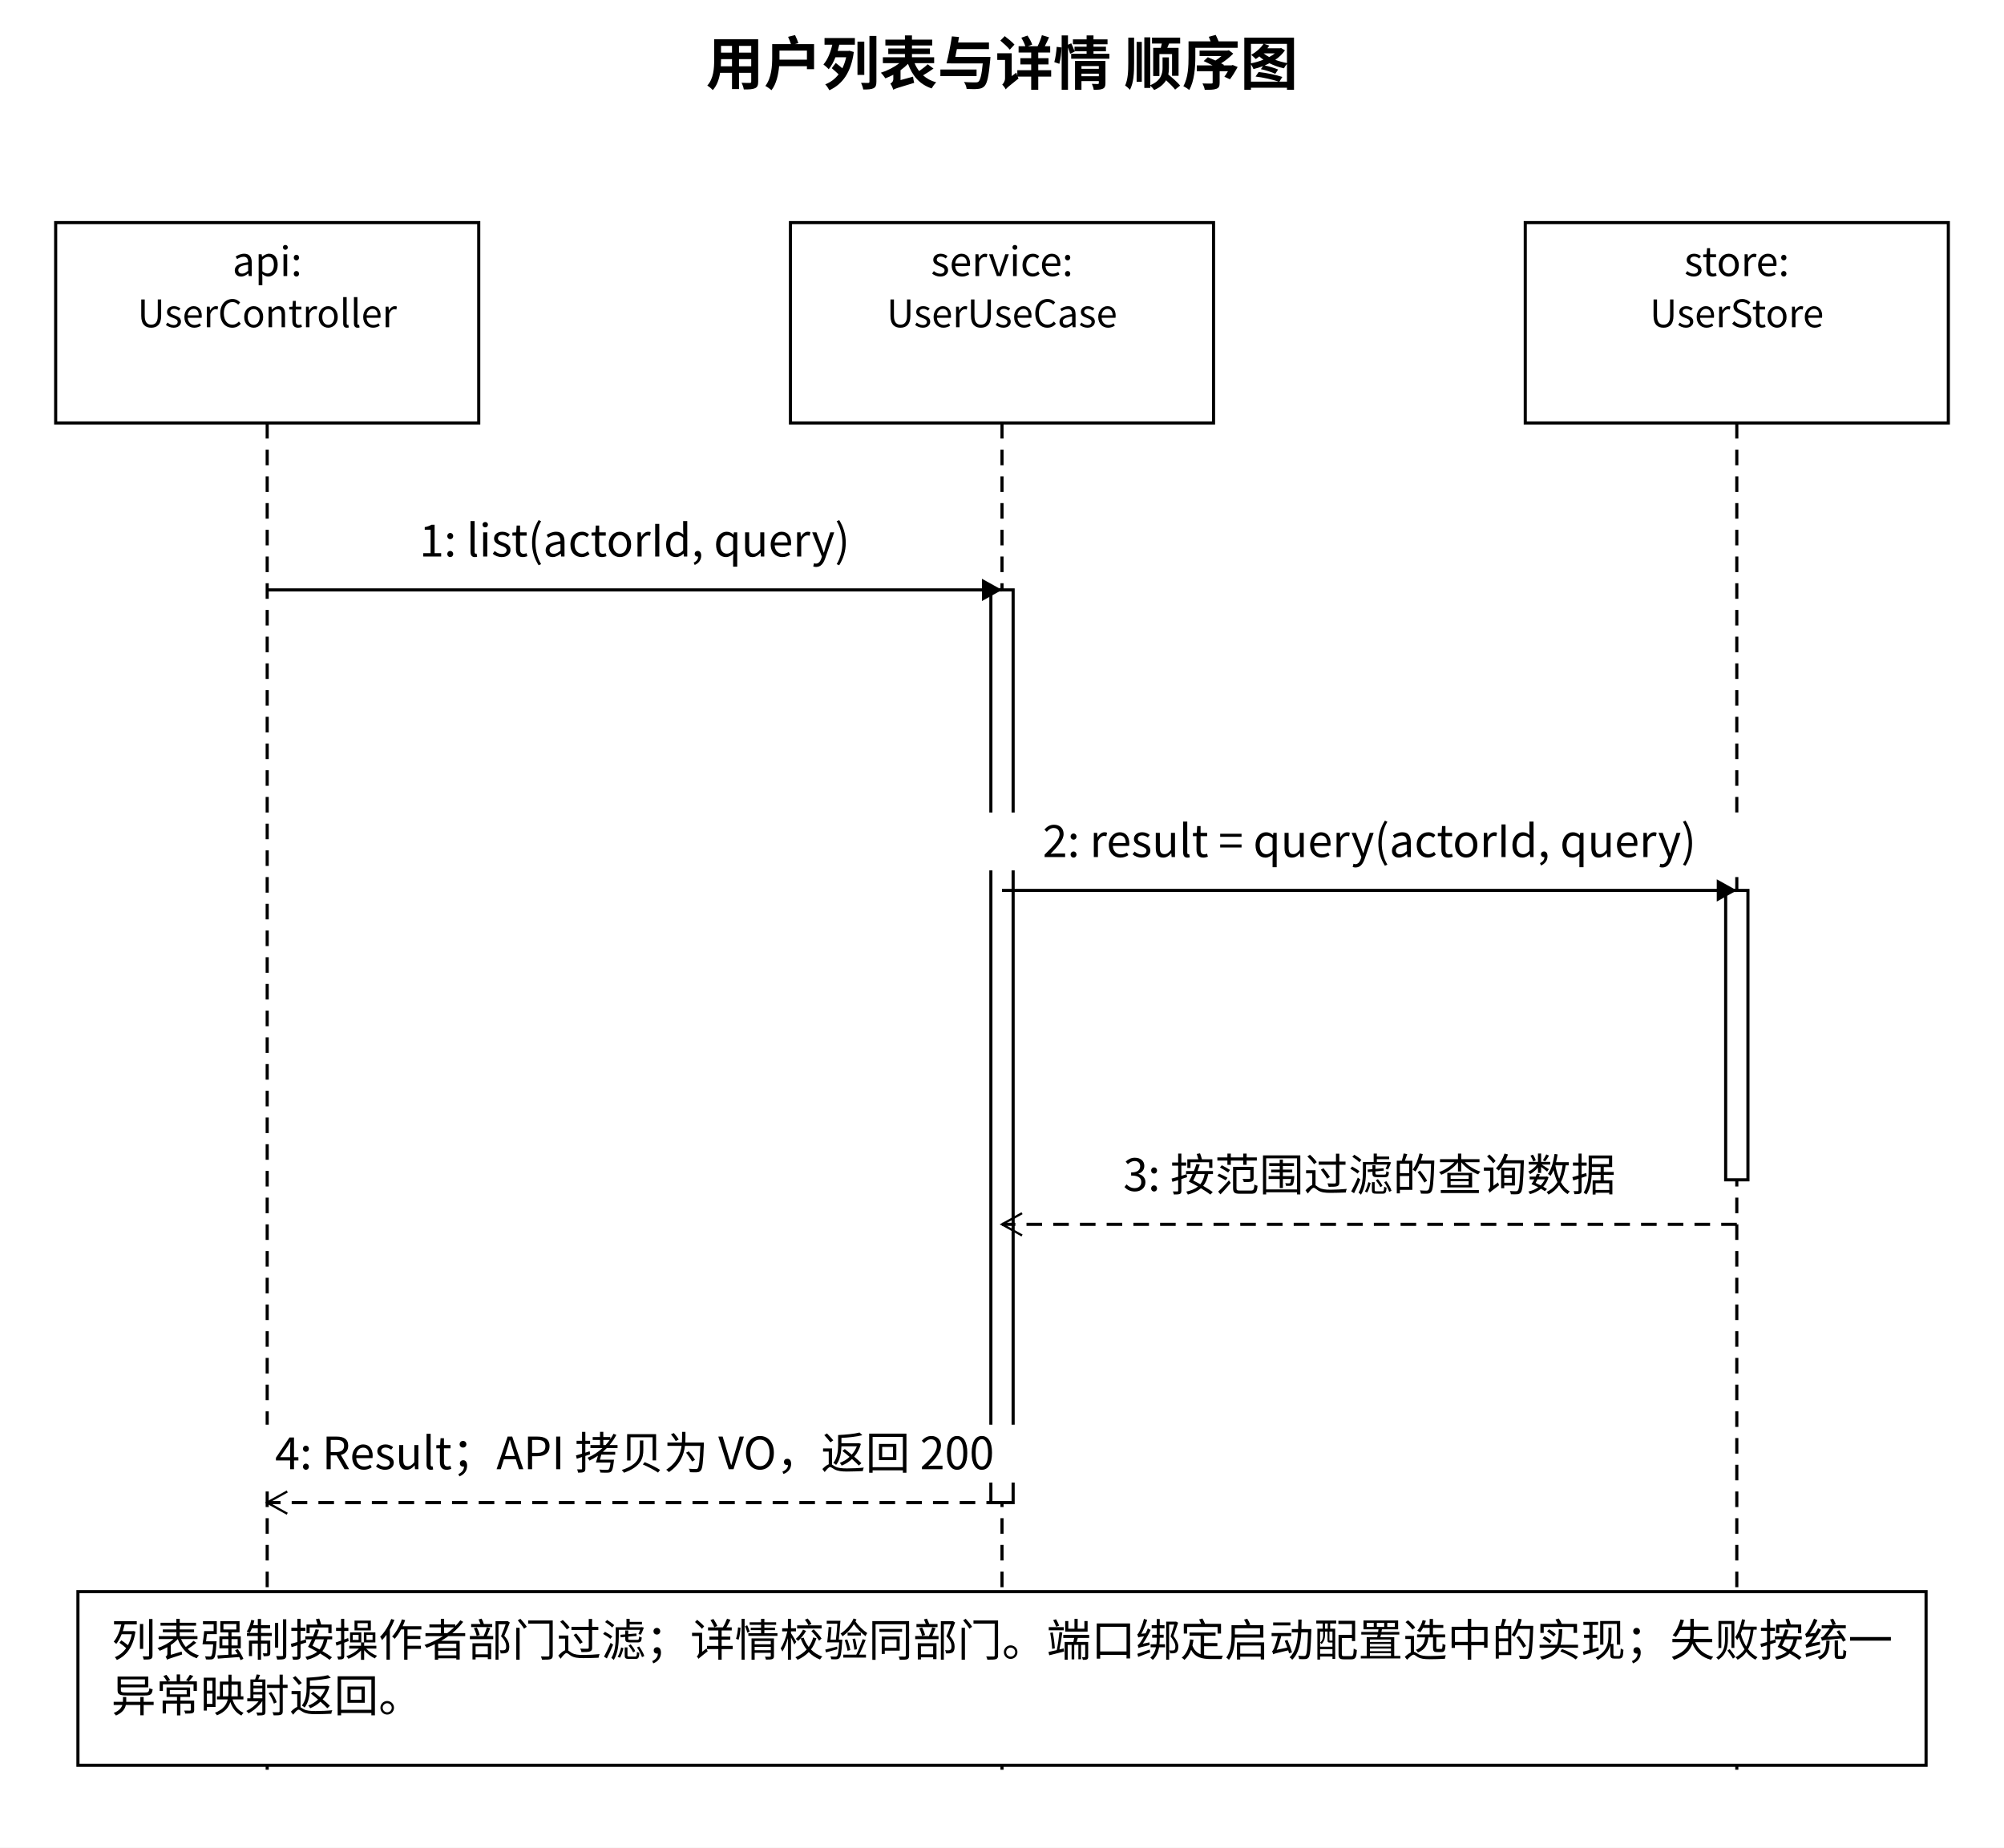
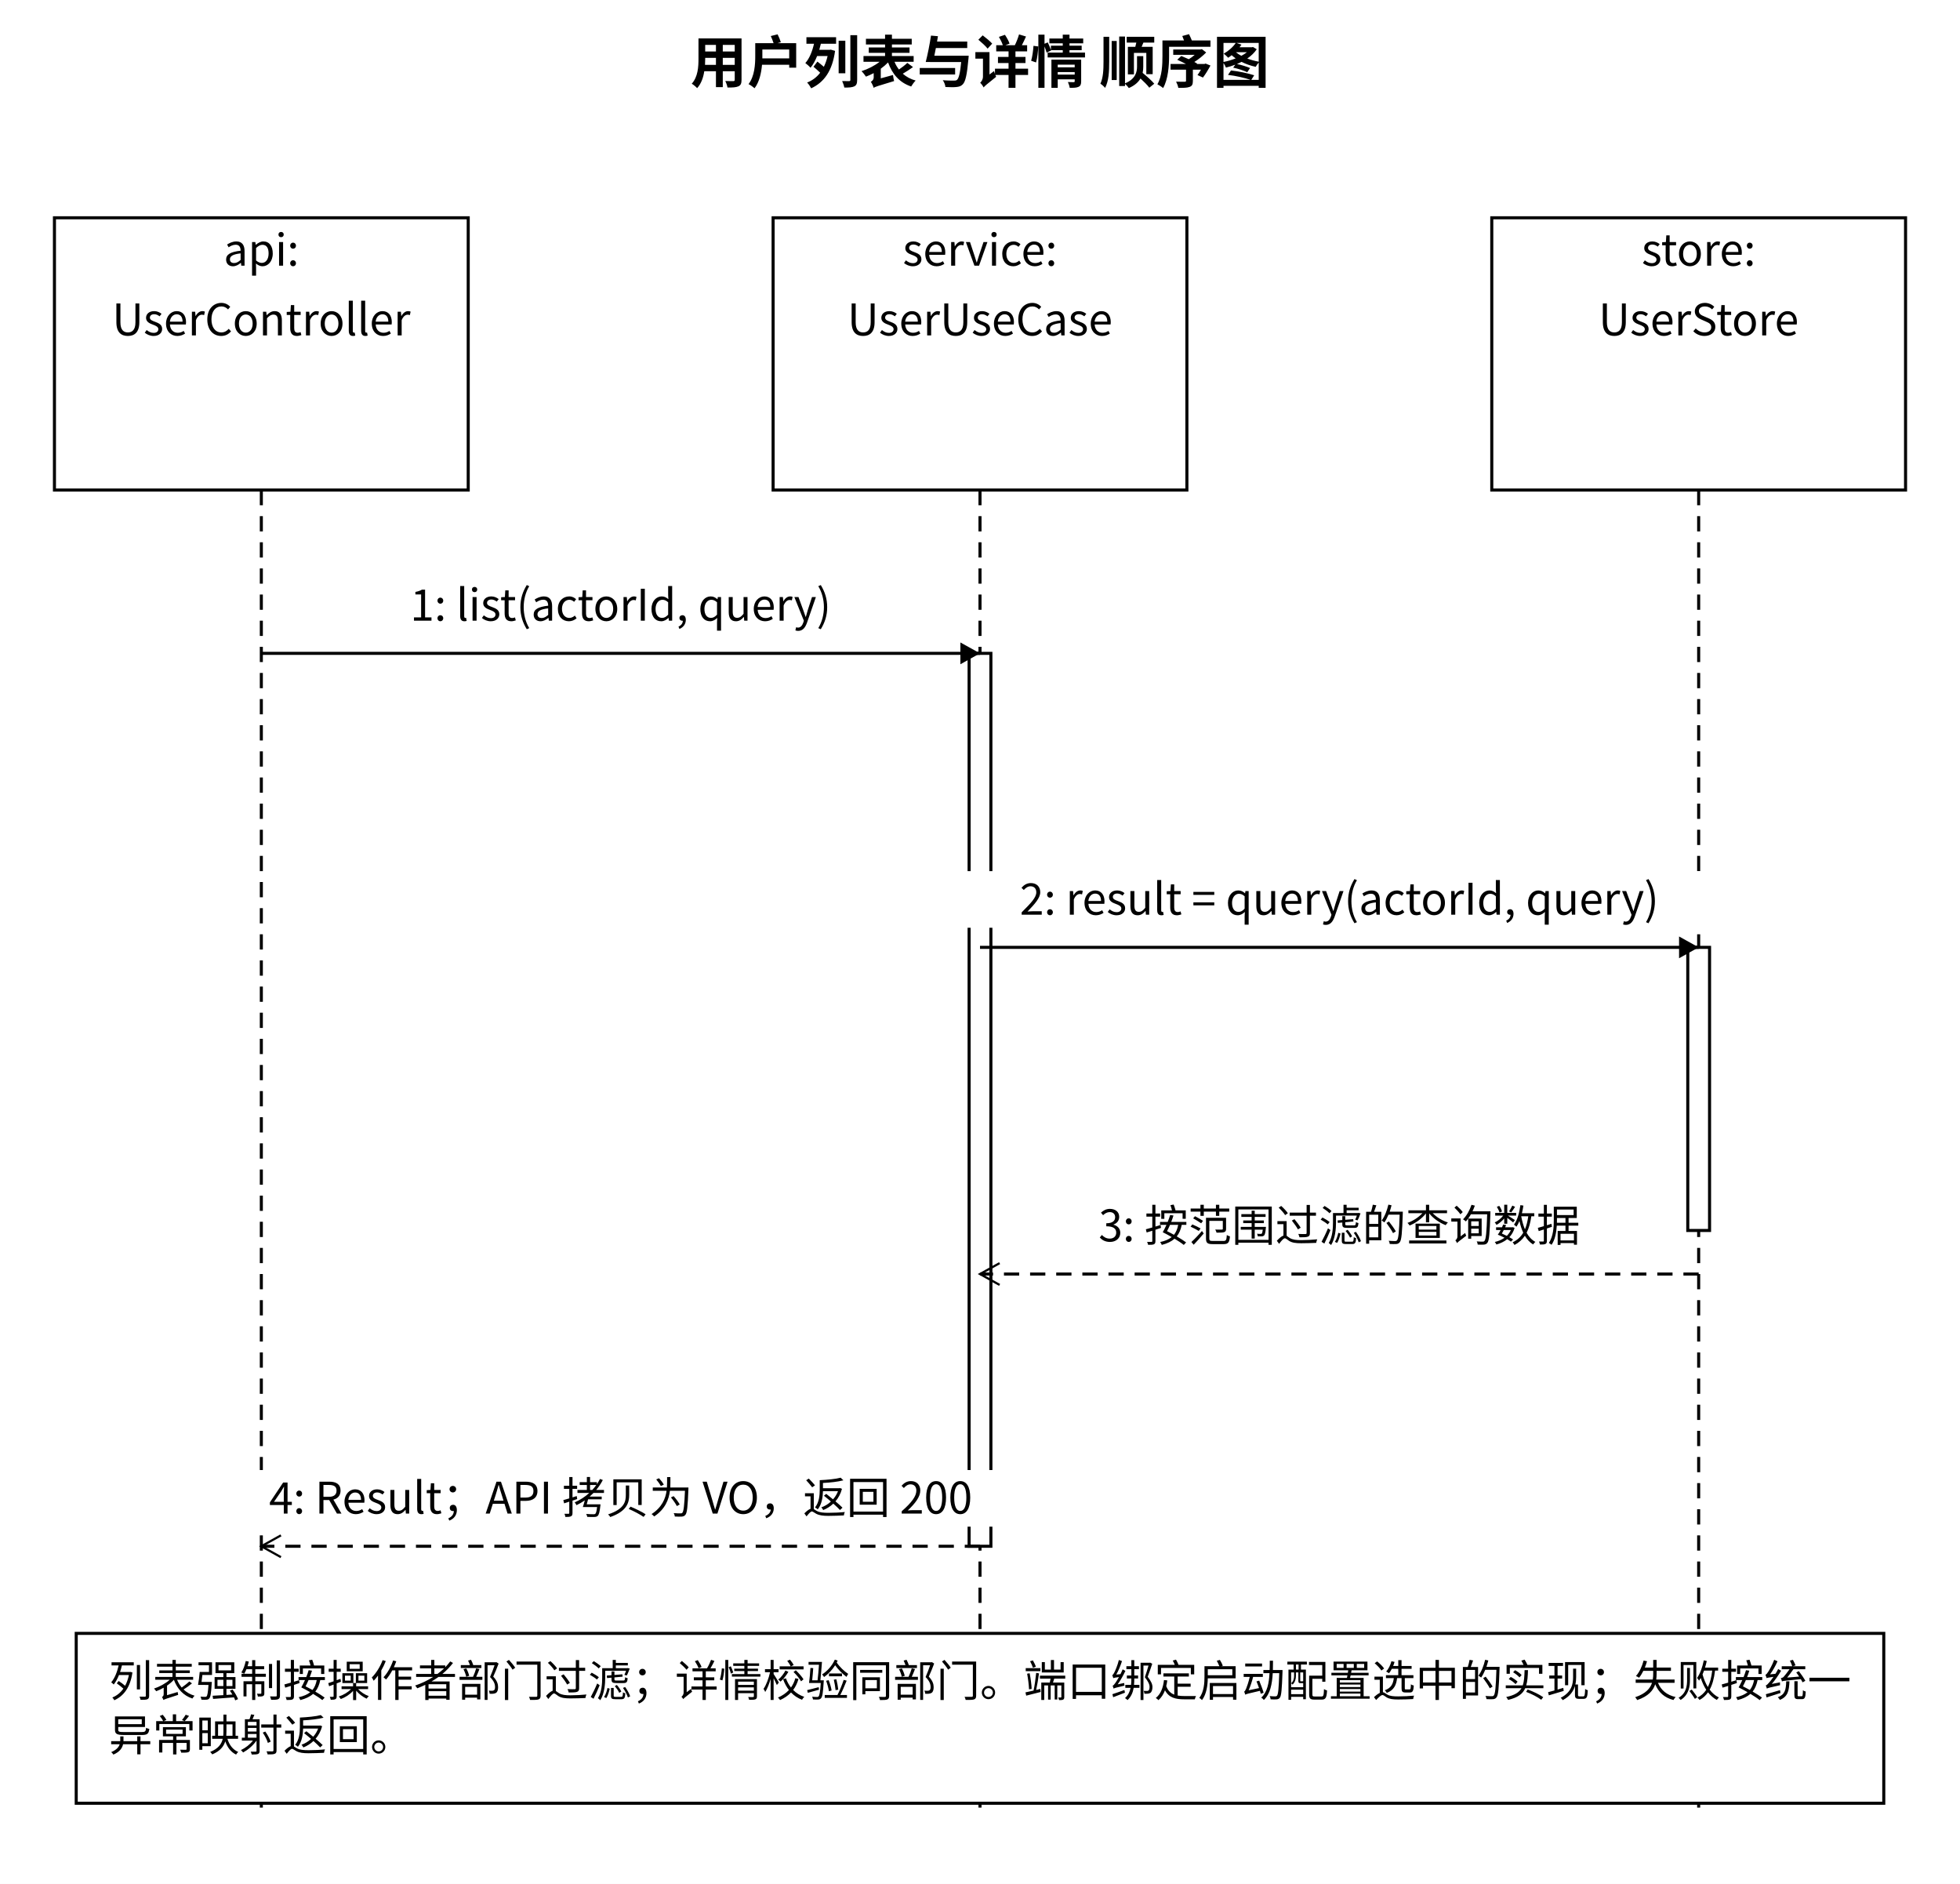
- <svg xmlns="http://www.w3.org/2000/svg" width="900" height="830" viewBox="0 0 900 830">
+ <svg xmlns="http://www.w3.org/2000/svg" width="900" height="865" viewBox="0 0 900 865">
  <style>text{font-family:'PingFang SC','Microsoft YaHei','Noto Sans CJK SC',system-ui,sans-serif;fill:black}</style>
  <defs>
    <marker id="open" markerWidth="12" markerHeight="12" refX="10" refY="6" orient="auto" markerUnits="userSpaceOnUse">
      <path d="M1,1 L10,6 L1,11" fill="none" stroke="black" />
    </marker>
    <marker id="filled" markerWidth="12" markerHeight="12" refX="10" refY="6" orient="auto" markerUnits="userSpaceOnUse">
      <path d="M1,1 L10,6 L1,11 Z" fill="black" />
    </marker>
    <marker id="triangle" markerWidth="16" markerHeight="16" refX="14" refY="8" orient="auto" markerUnits="userSpaceOnUse">
      <path d="M1,1 L14,8 L1,15 Z" fill="white" stroke="black" />
    </marker>
  </defs>
  <rect width="100%" height="100%" fill="white" />
  <text x="450.0" y="38" font-size="26" text-anchor="middle" font-weight="600">用户列表与详情 顺序图</text>
-   <rect x="25" y="100" width="190" height="90" rx="0" fill="white" stroke="black" stroke-width="1.4" />
-   <text x="120" y="124" font-size="18" text-anchor="middle" font-weight="400">api:</text>
-   <text x="120" y="147" font-size="17" text-anchor="middle" font-weight="400">UserController</text>
-   <path d="M 120,190 L 120,795" fill="none" stroke="black" stroke-width="1.4" stroke-dasharray="7 5" />
-   <rect x="355" y="100" width="190" height="90" rx="0" fill="white" stroke="black" stroke-width="1.4" />
-   <text x="450" y="124" font-size="18" text-anchor="middle" font-weight="400">service:</text>
-   <text x="450" y="147" font-size="17" text-anchor="middle" font-weight="400">UserUseCase</text>
-   <path d="M 450,190 L 450,795" fill="none" stroke="black" stroke-width="1.4" stroke-dasharray="7 5" />
-   <rect x="685" y="100" width="190" height="90" rx="0" fill="white" stroke="black" stroke-width="1.4" />
-   <text x="780" y="124" font-size="18" text-anchor="middle" font-weight="400">store:</text>
-   <text x="780" y="147" font-size="17" text-anchor="middle" font-weight="400">UserStore</text>
-   <path d="M 780,190 L 780,795" fill="none" stroke="black" stroke-width="1.4" stroke-dasharray="7 5" />
-   <rect x="445" y="265" width="10" height="410" rx="0" fill="white" stroke="black" stroke-width="1.4" />
-   <path d="M 120,265 L 450,265" fill="none" stroke="black" stroke-width="1.4" marker-end="url(#filled)" />
-   <rect x="148.9" y="230" width="272.2" height="26" fill="white" />
-   <text x="285.0" y="250" font-size="20" text-anchor="middle" font-weight="400">1: list(actorId, query)</text>
-   <rect x="775" y="400" width="10" height="130" rx="0" fill="white" stroke="black" stroke-width="1.4" />
-   <path d="M 450,400 L 780,400" fill="none" stroke="black" stroke-width="1.4" marker-end="url(#filled)" />
-   <rect x="421.9" y="365" width="386.2" height="26" fill="white" />
-   <text x="615.0" y="385" font-size="20" text-anchor="middle" font-weight="400">2: result = query(actorId, query)</text>
-   <path d="M 780,550 L 450,550" fill="none" stroke="black" stroke-width="1.4" stroke-dasharray="7 5" marker-end="url(#open)" />
-   <rect x="492.9" y="515" width="244.2" height="26" fill="white" />
-   <text x="615.0" y="535" font-size="20" text-anchor="middle" font-weight="400">3: 按范围过滤的查询数据</text>
-   <path d="M 450,675 L 120,675" fill="none" stroke="black" stroke-width="1.4" stroke-dasharray="7 5" marker-end="url(#open)" />
-   <rect x="96.0" y="640" width="378.0" height="26" fill="white" />
-   <text x="285.0" y="660" font-size="20" text-anchor="middle" font-weight="400">4: Result；API 拷贝为 VO，返回 200</text>
-   <rect x="35" y="715" width="830" height="78" rx="0" fill="white" stroke="black" stroke-width="1.4" />
-   <text x="50" y="744" font-size="20" text-anchor="start" font-weight="400">列表强制按操作者部门过滤；详情校验同部门。端口绑定启动配置选中的实现；失败按统一</text>
-   <text x="50" y="769" font-size="20" text-anchor="start" font-weight="400">异常映射返回。</text>
+   <rect x="25" y="100" width="190" height="125" rx="0" fill="white" stroke="black" stroke-width="1.4" />
+   <text x="120" y="122" font-size="20" text-anchor="middle" font-weight="400">api:</text>
+   <text x="120" y="154" font-size="20" text-anchor="middle" font-weight="400">UserController</text>
+   <path d="M 120,225 L 120,830" fill="none" stroke="black" stroke-width="1.4" stroke-dasharray="7 5" />
+   <rect x="355" y="100" width="190" height="125" rx="0" fill="white" stroke="black" stroke-width="1.4" />
+   <text x="450" y="122" font-size="20" text-anchor="middle" font-weight="400">service:</text>
+   <text x="450" y="154" font-size="20" text-anchor="middle" font-weight="400">UserUseCase</text>
+   <path d="M 450,225 L 450,830" fill="none" stroke="black" stroke-width="1.4" stroke-dasharray="7 5" />
+   <rect x="685" y="100" width="190" height="125" rx="0" fill="white" stroke="black" stroke-width="1.4" />
+   <text x="780" y="122" font-size="20" text-anchor="middle" font-weight="400">store:</text>
+   <text x="780" y="154" font-size="20" text-anchor="middle" font-weight="400">UserStore</text>
+   <path d="M 780,225 L 780,830" fill="none" stroke="black" stroke-width="1.4" stroke-dasharray="7 5" />
+   <rect x="445" y="300" width="10" height="410" rx="0" fill="white" stroke="black" stroke-width="1.4" />
+   <path d="M 120,300 L 450,300" fill="none" stroke="black" stroke-width="1.4" marker-end="url(#filled)" />
+   <rect x="148.9" y="265" width="272.2" height="26" fill="white" />
+   <text x="285.0" y="285" font-size="20" text-anchor="middle" font-weight="400">1: list(actorId, query)</text>
+   <rect x="775" y="435" width="10" height="130" rx="0" fill="white" stroke="black" stroke-width="1.4" />
+   <path d="M 450,435 L 780,435" fill="none" stroke="black" stroke-width="1.4" marker-end="url(#filled)" />
+   <rect x="421.9" y="400" width="386.2" height="26" fill="white" />
+   <text x="615.0" y="420" font-size="20" text-anchor="middle" font-weight="400">2: result = query(actorId, query)</text>
+   <path d="M 780,585 L 450,585" fill="none" stroke="black" stroke-width="1.4" stroke-dasharray="7 5" marker-end="url(#open)" />
+   <rect x="492.9" y="550" width="244.2" height="26" fill="white" />
+   <text x="615.0" y="570" font-size="20" text-anchor="middle" font-weight="400">3: 按范围过滤的查询数据</text>
+   <path d="M 450,710 L 120,710" fill="none" stroke="black" stroke-width="1.4" stroke-dasharray="7 5" marker-end="url(#open)" />
+   <rect x="96.0" y="675" width="378.0" height="26" fill="white" />
+   <text x="285.0" y="695" font-size="20" text-anchor="middle" font-weight="400">4: Result；API 拷贝为 VO，返回 200</text>
+   <rect x="35" y="750" width="830" height="78" rx="0" fill="white" stroke="black" stroke-width="1.4" />
+   <text x="50" y="779" font-size="20" text-anchor="start" font-weight="400">列表强制按操作者部门过滤；详情校验同部门。端口绑定启动配置选中的实现；失败按统一</text>
+   <text x="50" y="804" font-size="20" text-anchor="start" font-weight="400">异常映射返回。</text>
</svg>
